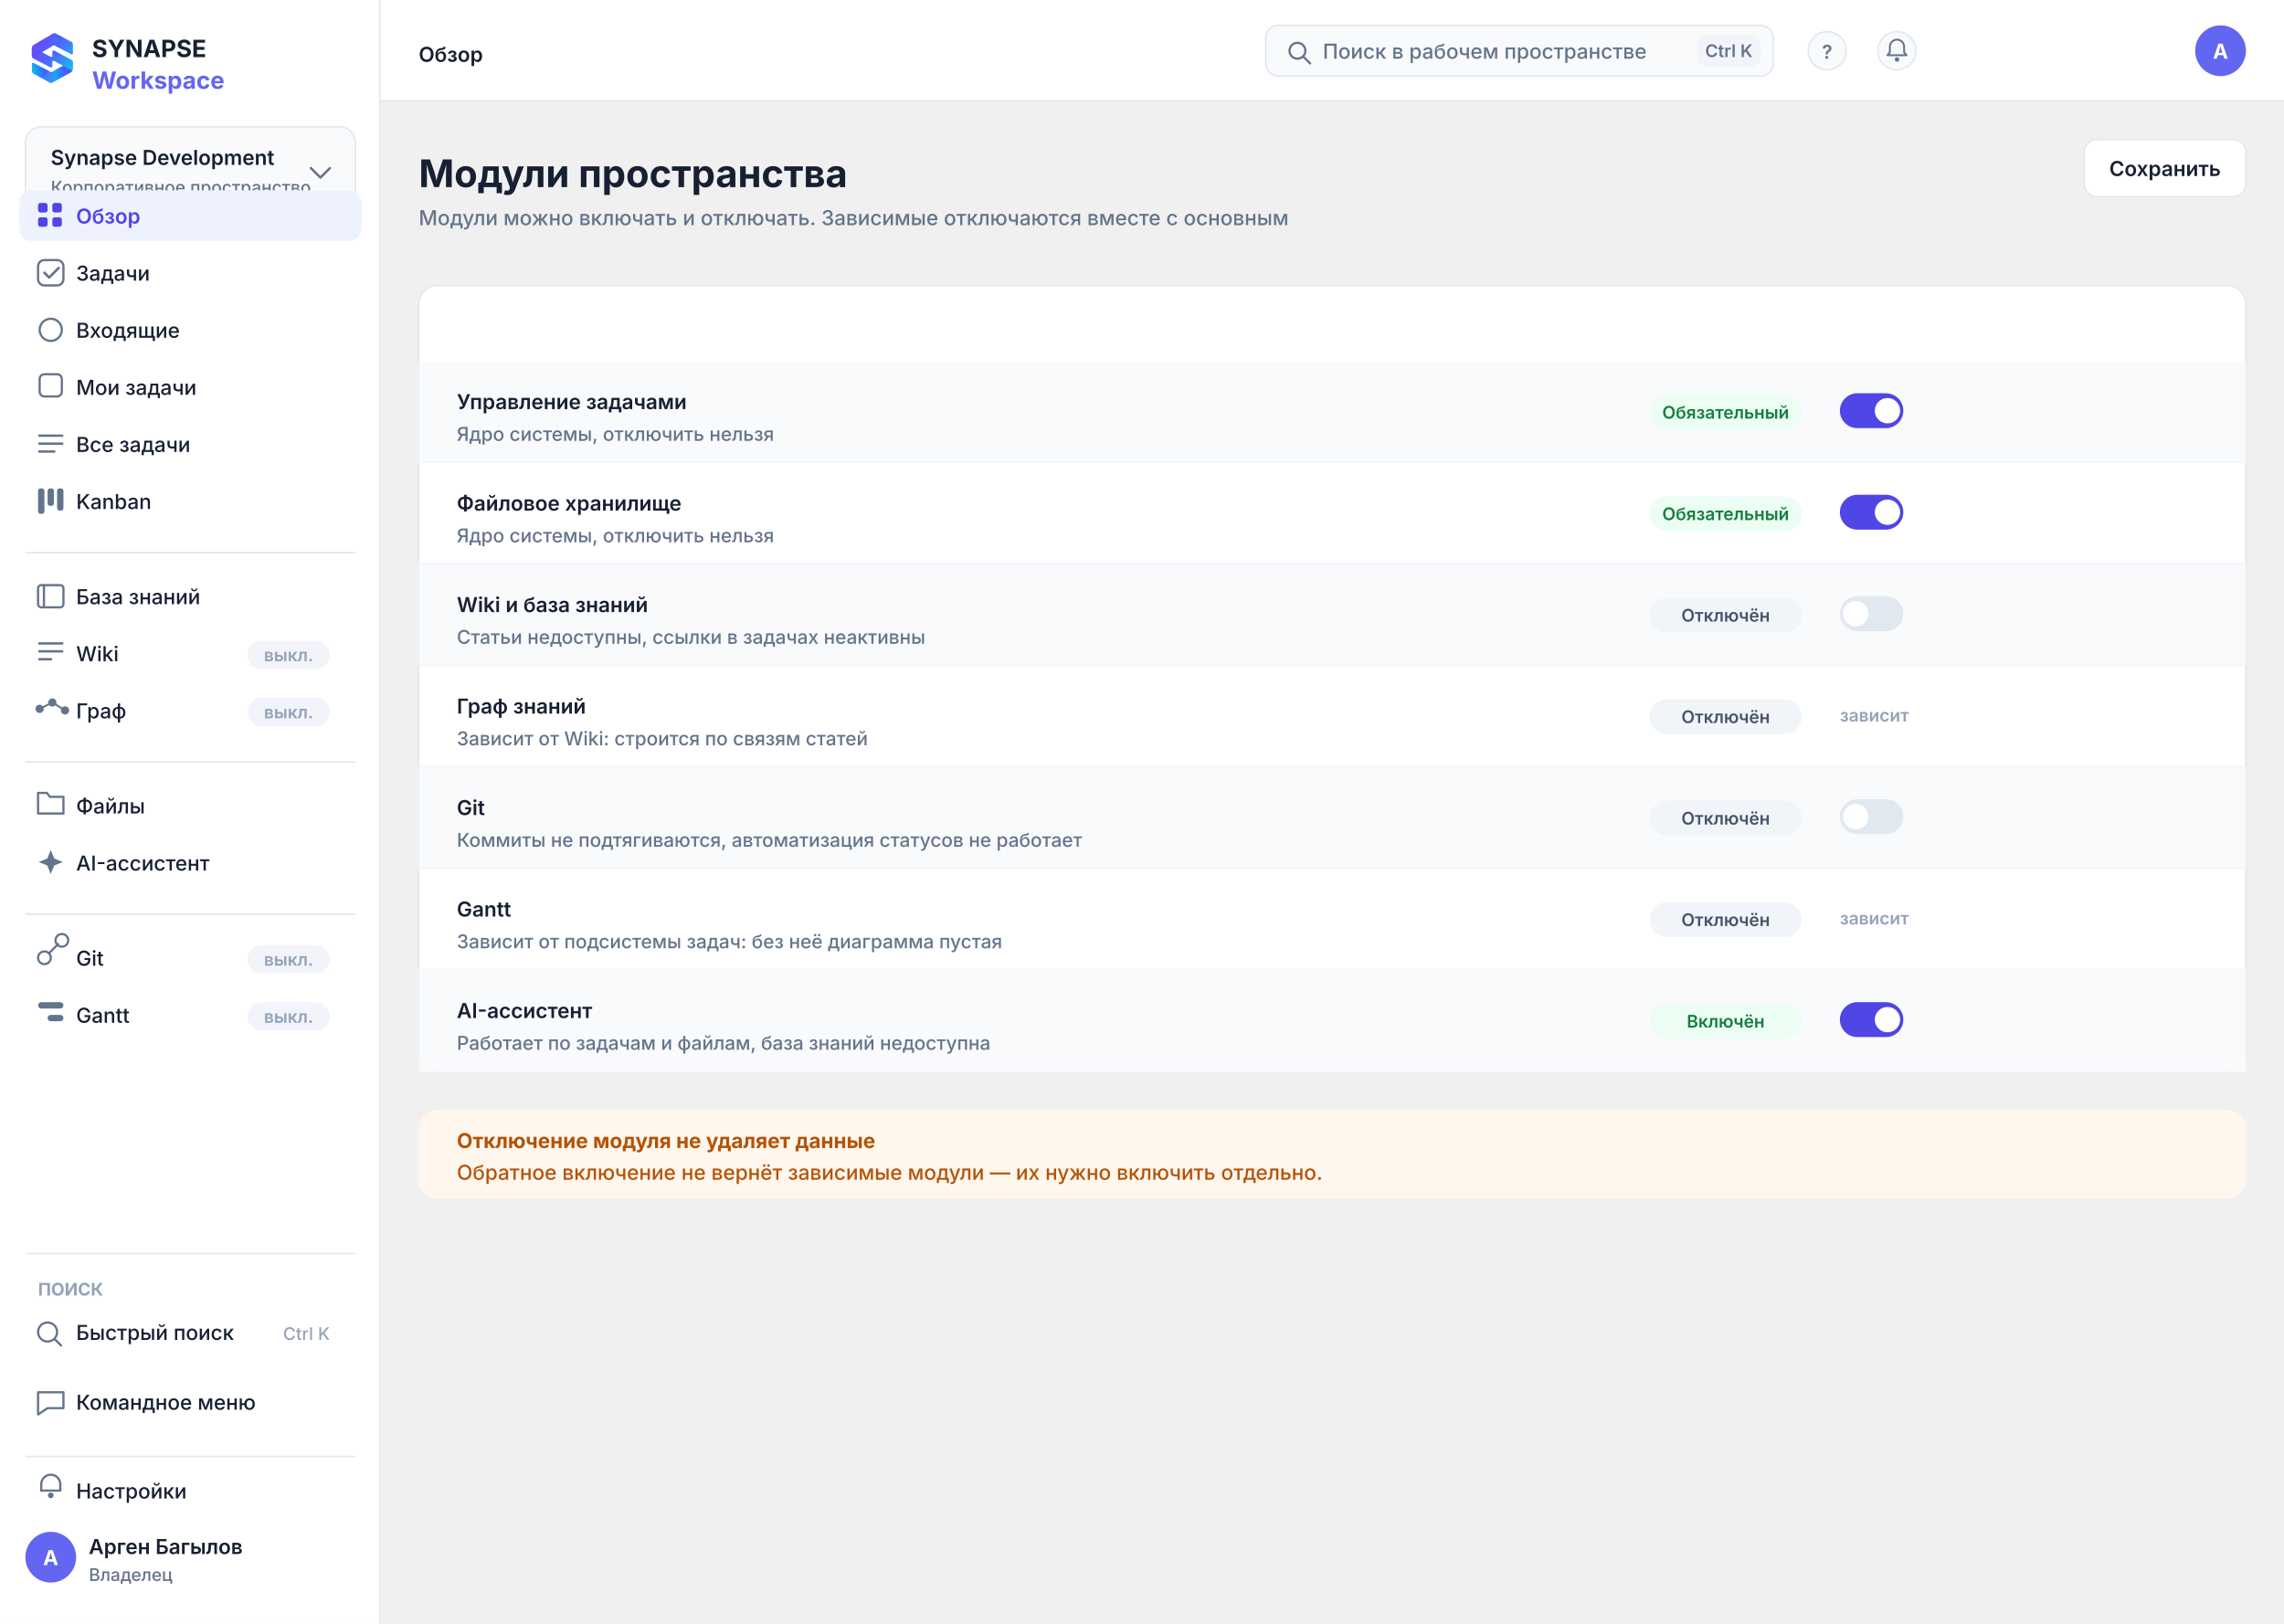
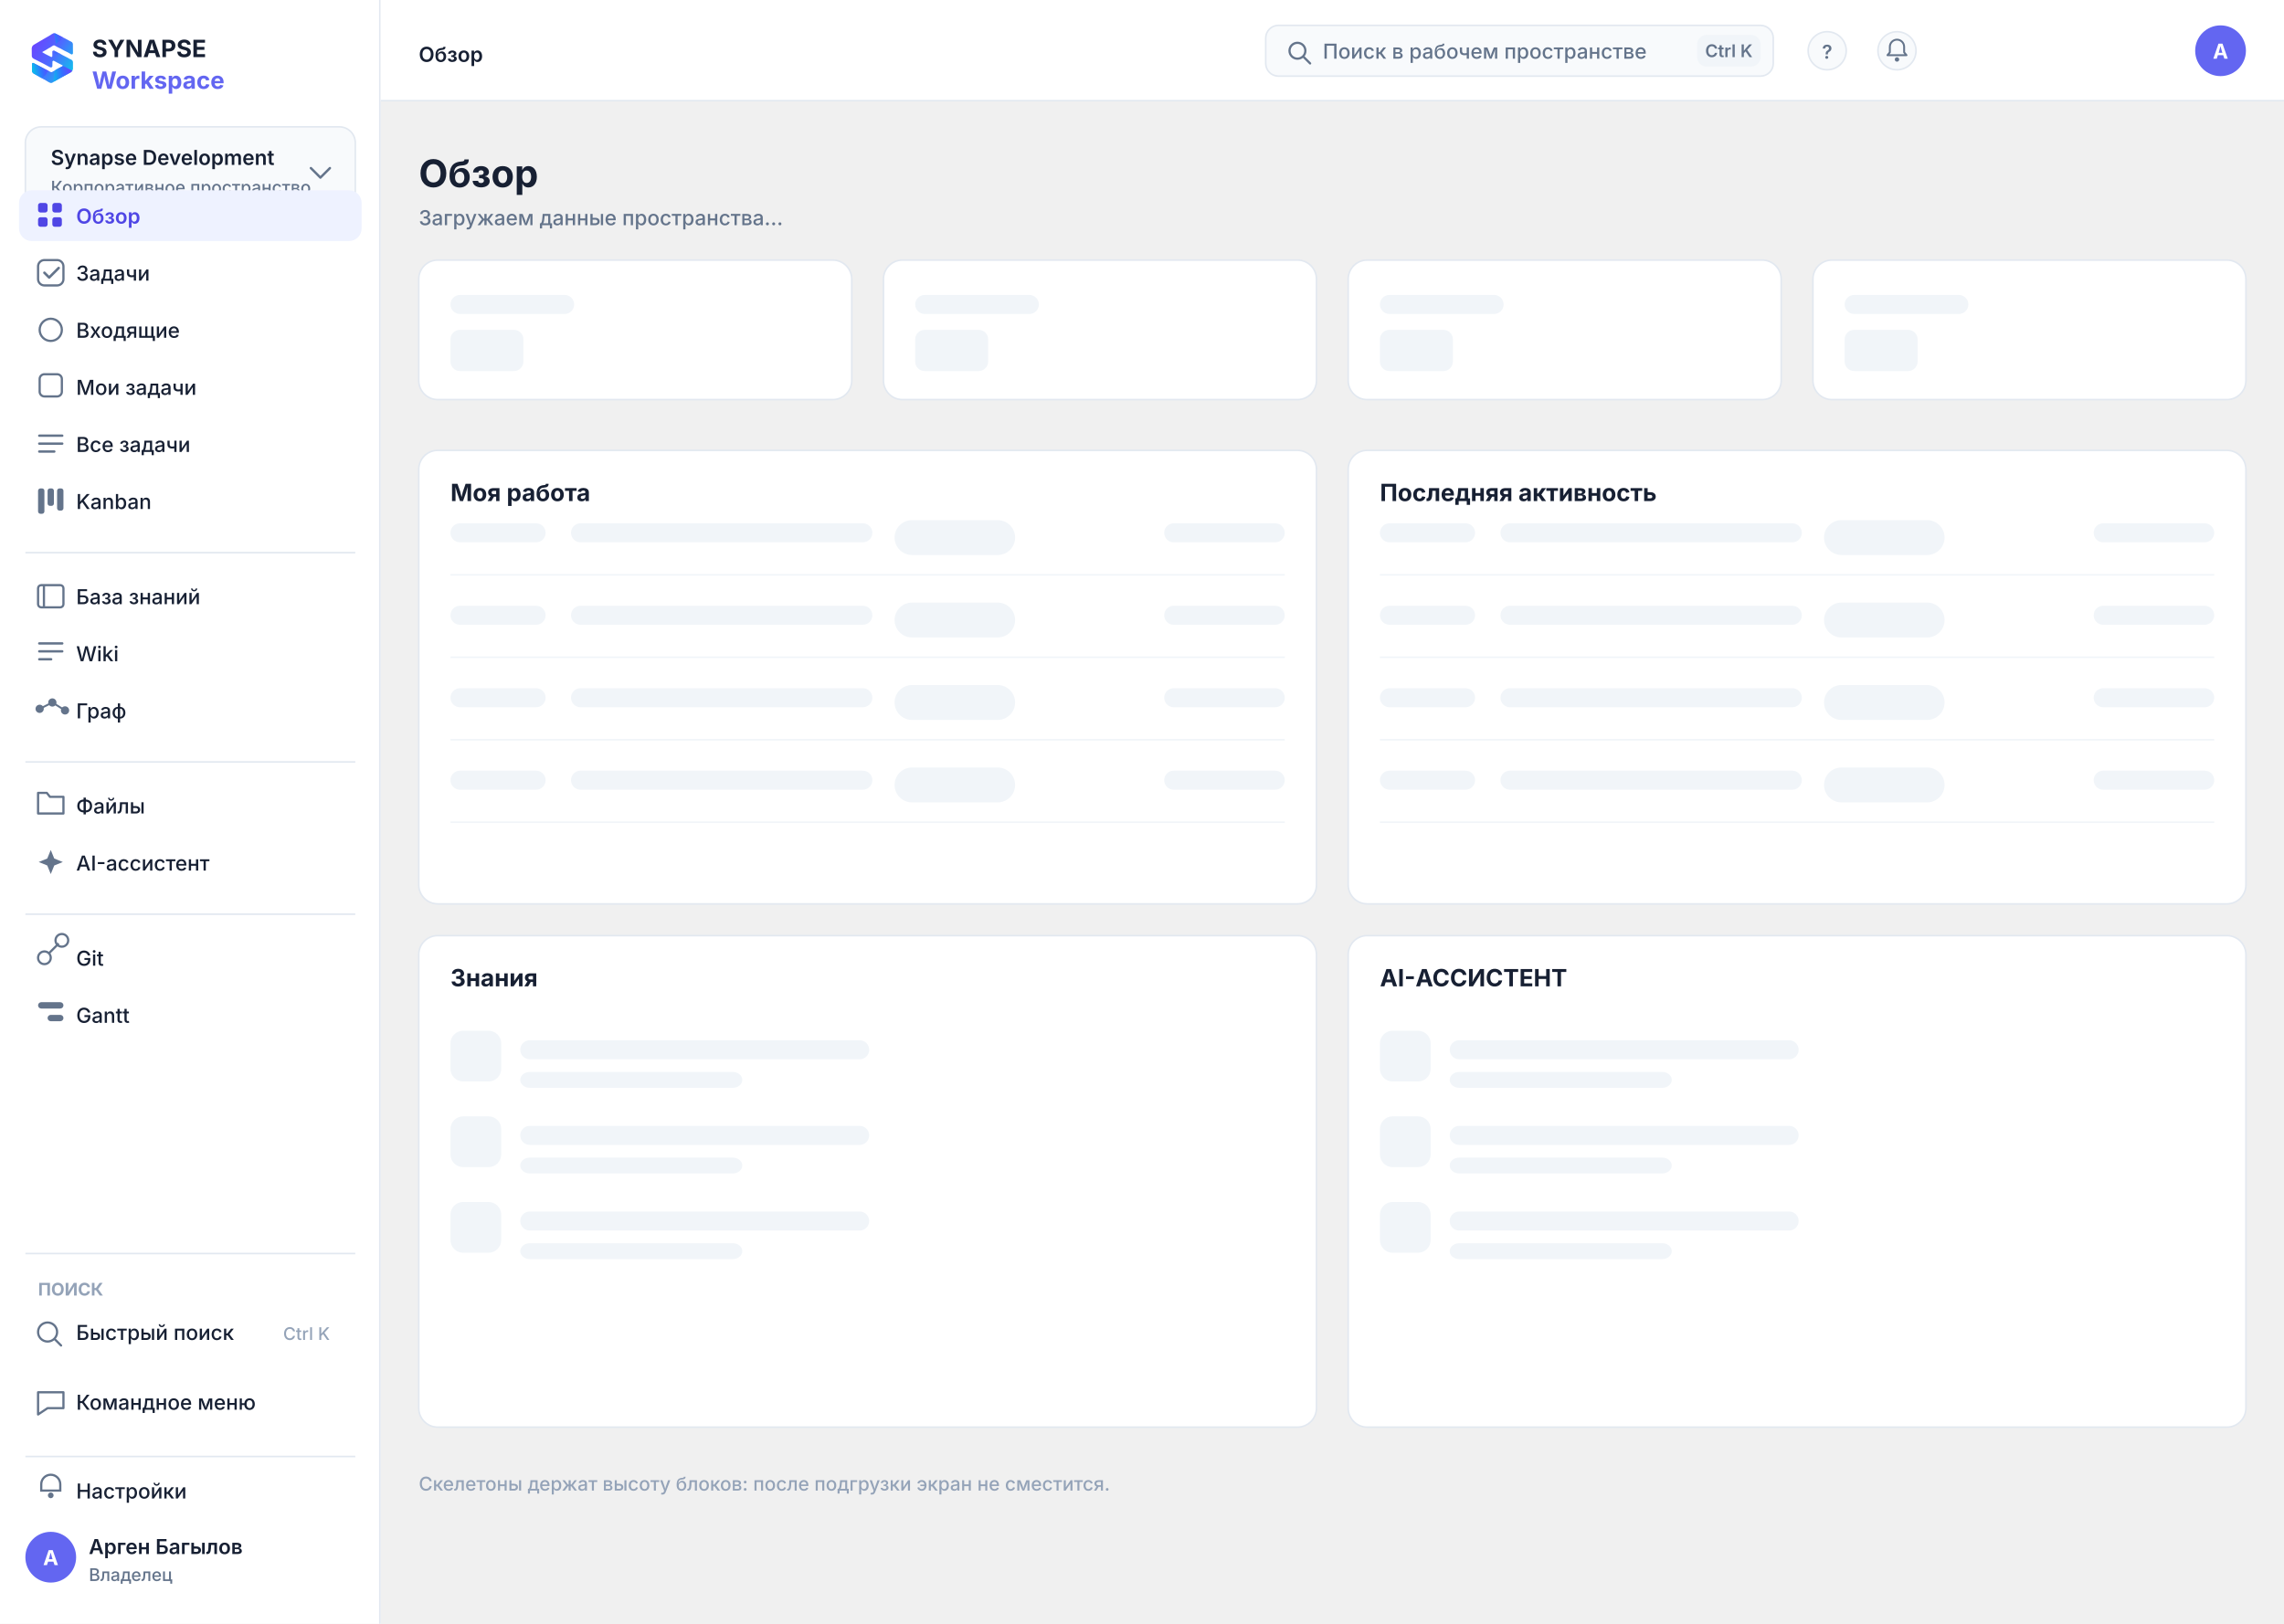
<svg xmlns="http://www.w3.org/2000/svg" width="1440" height="1024" viewBox="0 0 1440 1024" font-family="Inter, Arial, sans-serif">
  <defs>
    <linearGradient id="logoGrad" x1="0.000" y1="0.000" x2="1.106" y2="0.864">
      <stop offset="0" stop-color="#713BFF" />
      <stop offset="0.48" stop-color="#4E69FF" />
      <stop offset="1" stop-color="#00D7E8" />
    </linearGradient>
    <linearGradient id="logoGrad2" x1="-0.157" y1="0.025" x2="0.975" y2="-0.157">
      <stop offset="0" stop-color="#00CFE8" />
      <stop offset="0.52" stop-color="#356EFF" />
      <stop offset="1" stop-color="#7A35FF" />
    </linearGradient>
  </defs>
  <g id="sidebar">
    <rect id="sidebar-bg" x="0" y="0" width="240" height="1024" fill="#FFFFFF" />
    <rect id="sidebar-border" x="239" y="0" width="1" height="1024" fill="#E2E8F0" />
    <g id="brand-mark" transform="translate(20 21) scale(0.1912)">
      <g id="logo-mark" transform="translate(-2.75 -1.75)">
        <g id="logo-body" fill="url(#logoGrad)">
          <path id="logo-body-1" d="M75.75 1.75 L79.75 2.00 L84.25 4.00 L87.00 5.75 L105.50 15.00 L106.25 15.75 L121.00 23.00 L129.25 27.75 L130.50 28.00 L135.75 31.25 L137.50 34.00 L138.50 36.75 L138.75 68.00 L138.00 69.75 L135.75 71.50 L134.25 71.50 L132.50 70.75 L122.50 65.00 L109.75 58.75 L97.75 52.00 L90.50 48.75 L77.75 41.75 L76.50 41.50 L74.50 41.75 L72.00 43.00 L61.50 49.75 L60.00 50.25 L49.50 56.75 L38.25 63.00 L37.50 64.25 L46.75 69.75 L66.50 79.75 L68.25 80.00 L69.75 79.25 L70.75 77.25 L70.75 62.00 L71.75 60.25 L73.25 59.00 L76.50 58.75 L85.25 63.75 L94.25 68.00 L104.25 73.75 L120.75 82.00 L127.00 85.75 L134.00 89.00 L136.75 91.50 L138.00 93.75 L138.75 96.50 L138.75 119.00 L136.75 125.00 L135.00 127.50 L131.50 130.50 L81.50 158.00 L71.00 164.50 L68.25 165.50 L64.50 165.50 L58.50 162.75 L45.75 155.00 L41.00 152.75 L32.00 147.25 L9.00 134.50 L5.75 131.50 L4.00 128.00 L3.75 126.00 L4.00 101.25 L6.00 99.50 L8.00 99.50 L66.00 130.00 L69.25 129.75 L91.25 117.00 L103.50 110.75 L105.00 109.75 L105.75 108.50 L104.25 107.25 L77.00 93.00 L74.75 92.00 L73.75 92.00 L71.00 94.25 L70.75 111.25 L68.50 114.00 L65.00 114.25 L61.25 112.75 L41.50 102.00 L9.50 85.75 L6.25 83.50 L5.00 82.00 L4.00 80.50 L3.00 77.50 L2.75 50.75 L4.00 46.25 L5.00 44.25 L6.00 42.75 L9.00 40.00 L34.50 25.00 L37.25 23.75 L39.50 22.00 L61.00 9.75 L68.00 5.25 L74.00 2.00 L75.75 1.75 Z" />
        </g>
        <g id="logo-fold" fill="url(#logoGrad2)">
          <path id="logo-fold-1" d="M73.50 91.75 L75.75 92.00 L82.50 95.75 L83.75 95.75 L88.50 98.75 L91.25 99.75 L96.00 102.75 L104.50 107.00 L106.00 108.25 L106.00 109.25 L106.75 110.25 L112.00 112.00 L125.00 119.25 L130.50 121.75 L132.50 123.50 L134.25 124.25 L135.25 126.00 L137.25 123.50 L138.75 118.25 L138.75 96.50 L138.75 119.00 L136.75 125.00 L135.00 127.50 L131.50 130.50 L95.75 150.00 L77.25 160.75 L76.75 161.00 L77.00 159.75 L75.50 160.50 L75.25 160.00 L76.25 158.75 L75.75 158.25 L76.25 157.50 L75.75 157.00 L76.25 156.25 L75.75 155.75 L76.25 155.00 L75.75 154.25 L76.75 153.00 L76.25 152.50 L76.75 151.75 L76.25 151.25 L76.75 150.50 L76.25 149.75 L76.75 149.25 L76.25 147.00 L77.25 146.00 L76.75 145.25 L77.25 144.75 L76.75 144.00 L77.25 143.50 L76.75 142.75 L77.25 142.00 L76.75 141.50 L77.75 140.25 L77.25 139.50 L77.75 139.00 L77.25 138.25 L77.75 137.75 L77.25 137.00 L77.75 136.50 L77.25 134.25 L78.25 133.25 L77.75 132.50 L78.25 132.00 L78.00 128.25 L80.25 127.00 L81.00 126.00 L80.25 125.25 L79.25 125.25 L81.00 123.50 L80.00 123.50 L91.25 117.00 L103.50 110.75 L105.00 109.75 L105.75 108.50 L104.25 107.25 L77.00 93.00 L73.75 92.00 L71.00 94.25 L70.75 111.25 L68.50 114.00 L64.00 114.00 L68.00 114.00 L70.00 112.25 L70.75 110.75 L70.75 94.50 L71.50 93.25 L73.50 91.75 Z" />
          <path id="logo-fold-2" d="M6.75 99.25 L11.00 101.00 L66.00 130.00 L69.25 129.75 L66.25 130.50 L57.25 126.00 L57.25 127.00 L59.50 128.75 L59.00 129.00 L55.50 127.75 L53.25 128.75 L53.00 130.75 L52.50 130.75 L52.00 132.25 L52.00 133.75 L48.50 139.75 L38.75 147.00 L38.00 147.75 L38.50 149.25 L37.75 149.75 L35.75 148.75 L35.25 149.25 L9.00 134.50 L5.25 130.75 L4.00 128.00 L3.75 126.00 L3.75 102.00 L5.50 99.75 L6.75 99.25 Z" />
          <path id="logo-fold-3" d="M75.75 1.75 L79.75 2.00 L84.25 4.00 L117.75 21.50 L101.75 14.00 L102.00 15.00 L103.00 15.25 L103.00 15.75 L100.25 16.00 L99.50 17.00 L100.00 18.25 L99.50 19.00 L100.50 21.25 L101.75 21.25 L102.00 20.00 L102.75 21.50 L99.00 23.75 L97.00 26.00 L90.00 30.75 L84.75 35.50 L82.75 36.50 L83.00 34.75 L82.00 33.50 L82.50 33.00 L82.00 32.25 L82.50 31.50 L81.50 30.25 L82.00 29.75 L81.00 28.50 L81.50 27.75 L81.00 27.00 L81.50 26.50 L80.50 25.25 L81.00 24.50 L80.50 23.75 L81.00 23.25 L80.00 22.00 L80.50 21.25 L80.00 20.50 L80.50 20.00 L79.50 19.00 L79.75 16.50 L79.00 15.75 L79.25 13.50 L78.50 12.50 L78.75 11.50 L78.00 10.75 L78.25 8.25 L77.25 7.25 L77.75 6.75 L77.25 6.00 L77.75 5.25 L76.75 4.00 L77.50 2.50 L75.25 2.25 L72.50 3.00 L50.50 15.75 L71.50 3.25 L74.00 2.00 L75.75 1.75 Z" />
          <path id="logo-fold-4" d="M74.00 58.75 L77.25 59.00 L85.25 63.75 L94.25 68.00 L96.75 69.75 L119.50 81.50 L87.25 65.25 L86.25 65.75 L87.50 66.50 L87.50 67.50 L87.00 67.75 L87.00 70.75 L87.50 71.75 L87.00 72.00 L87.00 73.75 L87.00 72.00 L86.50 72.00 L86.50 73.75 L86.00 74.25 L85.25 73.25 L85.75 72.50 L83.50 69.00 L80.75 68.50 L80.75 68.00 L78.75 68.00 L77.00 66.00 L78.75 62.50 L80.00 62.50 L80.75 63.25 L81.50 63.25 L82.00 62.50 L76.00 59.00 L73.75 59.25 L72.50 60.00 L71.00 62.75 L70.75 78.50 L69.25 80.00 L66.25 80.00 L44.00 68.50 L37.50 64.75 L37.25 63.75 L38.00 63.25 L37.50 63.75 L38.00 64.75 L46.75 69.75 L66.50 79.75 L68.25 80.00 L69.75 79.25 L70.75 77.25 L70.75 62.00 L71.75 60.25 L74.00 58.75 Z" />
        </g>
      </g>
    </g>
    <text id="brand-line1" x="58" y="36" font-size="15" font-weight="700" fill="#172033">SYNAPSE</text>
    <text id="brand-line2" x="58" y="56" font-size="15" font-weight="700" fill="#6366F1">Workspace</text>
    <g id="workspace-switcher">
      <rect x="16" y="80" width="208" height="56" rx="10" fill="#F8FAFC" stroke="#E2E8F0" />
      <text x="32" y="104" font-size="13" font-weight="600" fill="#172033">Synapse Development</text>
      <text x="32" y="122" font-size="11" font-weight="500" fill="#64748B">Корпоративное пространство</text>
      <path d="M196 106l6 6 6-6" fill="none" stroke="#64748B" stroke-width="1.5" stroke-linecap="round" stroke-linejoin="round" />
    </g>
    <g id="nav-primary">
      <rect id="nav-overview" x="12" y="120" width="216" height="32" rx="8" fill="#EEF2FF" />
      <rect x="24" y="128" width="6" height="6" rx="1.5" fill="#4F46E5" />
      <rect x="33" y="128" width="6" height="6" rx="1.5" fill="#4F46E5" />
      <rect x="24" y="137" width="6" height="6" rx="1.5" fill="#4F46E5" />
      <rect x="33" y="137" width="6" height="6" rx="1.5" fill="#4F46E5" />
      <text x="48" y="141" font-size="13" font-weight="600" fill="#4F46E5">Обзор</text>
      <rect id="nav-tasks" x="24" y="164" width="16" height="16" rx="4" fill="none" stroke="#64748B" stroke-width="1.4" />
      <path d="M28 172l3 3 6-6" fill="none" stroke="#64748B" stroke-width="1.6" stroke-linecap="round" stroke-linejoin="round" />
      <text x="48" y="177" font-size="13" font-weight="500" fill="#172033">Задачи</text>
      <circle cx="32" cy="208" r="7" fill="none" stroke="#64748B" stroke-width="1.4" />
      <text x="48" y="213" font-size="13" font-weight="500" fill="#172033">Входящие</text>
      <rect x="25" y="236" width="14" height="14" rx="3" fill="none" stroke="#64748B" stroke-width="1.4" />
      <text x="48" y="249" font-size="13" font-weight="500" fill="#172033">Мои задачи</text>
      <rect x="24" y="274" width="16" height="1.5" rx="0.75" fill="#64748B" />
      <rect x="24" y="279" width="16" height="1.5" rx="0.75" fill="#64748B" />
      <rect x="24" y="284" width="11" height="1.5" rx="0.75" fill="#64748B" />
      <text x="48" y="285" font-size="13" font-weight="500" fill="#172033">Все задачи</text>
      <rect x="24" y="308" width="4" height="16" rx="1.5" fill="#64748B" />
      <rect x="30" y="308" width="4" height="11" rx="1.5" fill="#64748B" />
      <rect x="36" y="308" width="4" height="14" rx="1.5" fill="#64748B" />
      <text x="48" y="321" font-size="13" font-weight="500" fill="#172033">Kanban</text>
    </g>
    <rect id="divider-1" x="16" y="348" width="208" height="1" fill="#E2E8F0" />
    <g id="nav-knowledge">
      <rect x="24" y="369" width="16" height="14" rx="2" fill="none" stroke="#64748B" stroke-width="1.4" />
      <rect x="27" y="369" width="1.4" height="14" fill="#64748B" />
      <text x="48" y="381" font-size="13" font-weight="500" fill="#172033">База знаний</text>
      <rect x="24" y="405" width="16" height="1.5" rx="0.75" fill="#64748B" />
      <rect x="24" y="410" width="16" height="1.5" rx="0.75" fill="#64748B" />
      <rect x="24" y="415" width="9" height="1.5" rx="0.75" fill="#64748B" />
      <text x="48" y="417" font-size="13" font-weight="500" fill="#172033">Wiki</text>
-       <rect x="156" y="404" width="52" height="18" rx="9" fill="#F1F5F9" />
-       <text x="182" y="417" font-size="11" font-weight="600" fill="#94A3B8" text-anchor="middle">выкл.</text>
      <path d="M25 447l8-4 8 5" fill="none" stroke="#64748B" stroke-width="1.2" />
      <circle cx="25" cy="447" r="2.6" fill="#64748B" />
      <circle cx="33" cy="443" r="2.6" fill="#64748B" />
      <circle cx="41" cy="448" r="2.6" fill="#64748B" />
      <text x="48" y="453" font-size="13" font-weight="500" fill="#172033">Граф</text>
-       <rect x="156" y="440" width="52" height="18" rx="9" fill="#F1F5F9" />
-       <text x="182" y="453" font-size="11" font-weight="600" fill="#94A3B8" text-anchor="middle">выкл.</text>
    </g>
    <rect id="divider-2" x="16" y="480" width="208" height="1" fill="#E2E8F0" />
    <g id="nav-workspace">
      <path d="M24 500h5.5l2 2.5h8.5v10.5H24z" fill="none" stroke="#64748B" stroke-width="1.4" stroke-linejoin="round" />
      <text x="48" y="513" font-size="13" font-weight="500" fill="#172033">Файлы</text>
      <path d="M32 536l2.2 5.4 5.4 2.2-5.4 2.2-2.2 5.4-2.2-5.4-5.4-2.2 5.4-2.2z" fill="#64748B" />
      <text x="48" y="549" font-size="13" font-weight="500" fill="#172033">AI-ассистент</text>
    </g>
    <rect id="divider-3" x="16" y="576" width="208" height="1" fill="#E2E8F0" />
    <g id="nav-modules">
      <circle cx="28" cy="604" r="4" fill="none" stroke="#64748B" stroke-width="1.4" />
      <path d="M31 601l6-6" fill="none" stroke="#64748B" stroke-width="1.4" />
      <circle cx="39" cy="593" r="4" fill="none" stroke="#64748B" stroke-width="1.4" />
      <text x="48" y="609" font-size="13" font-weight="500" fill="#172033">Git</text>
-       <rect x="156" y="596" width="52" height="18" rx="9" fill="#F1F5F9" />
-       <text x="182" y="609" font-size="11" font-weight="600" fill="#94A3B8" text-anchor="middle">выкл.</text>
      <rect x="24" y="632" width="16" height="4" rx="2" fill="#64748B" />
      <rect x="30" y="640" width="10" height="4" rx="2" fill="#64748B" />
      <text x="48" y="645" font-size="13" font-weight="500" fill="#172033">Gantt</text>
-       <rect x="156" y="632" width="52" height="18" rx="9" fill="#F1F5F9" />
-       <text x="182" y="645" font-size="11" font-weight="600" fill="#94A3B8" text-anchor="middle">выкл.</text>
    </g>
    <rect id="divider-4" x="16" y="790" width="208" height="1" fill="#E2E8F0" />
    <text id="nav-search-label" x="24" y="817" font-size="11" font-weight="700" fill="#94A3B8">ПОИСК</text>
    <circle cx="30" cy="840" r="6" fill="none" stroke="#64748B" stroke-width="1.4" />
    <path d="M34.5 844.5l4 4" fill="none" stroke="#64748B" stroke-width="1.4" stroke-linecap="round" />
    <text x="48" y="845" font-size="13" font-weight="500" fill="#172033">Быстрый поиск</text>
    <text x="208" y="845" font-size="11" font-weight="500" fill="#94A3B8" text-anchor="end">Ctrl K</text>
    <path d="M24 878h16v10H30l-6 4z" fill="none" stroke="#64748B" stroke-width="1.4" stroke-linejoin="round" />
    <text x="48" y="889" font-size="13" font-weight="500" fill="#172033">Командное меню</text>
    <rect id="divider-5" x="16" y="918" width="208" height="1" fill="#E2E8F0" />
    <path d="M32 930a6 6 0 0 1 6 6v4h-12v-4a6 6 0 0 1 6-6z" fill="none" stroke="#64748B" stroke-width="1.4" />
    <circle cx="32" cy="943" r="1.8" fill="#64748B" />
    <text x="48" y="945" font-size="13" font-weight="500" fill="#172033">Настройки</text>
    <g id="sidebar-user">
      <circle cx="32" cy="982" r="16" fill="#6366F1" />
      <text x="32" y="987" font-size="13" font-weight="700" fill="#FFFFFF" text-anchor="middle">А</text>
      <text x="56" y="980" font-size="13" font-weight="600" fill="#172033">Арген Багылов</text>
      <text x="56" y="997" font-size="11" font-weight="500" fill="#64748B">Владелец</text>
    </g>
  </g>
  <g id="topbar">
    <rect id="topbar-bg" x="240" y="0" width="1200" height="64" fill="#FFFFFF" />
    <rect id="topbar-border" x="240" y="63" width="1200" height="1" fill="#E2E8F0" />
    <text id="topbar-title" x="264" y="39" font-size="13" font-weight="600" fill="#172033">Обзор</text>
    <g id="topbar-search">
      <rect x="798" y="16" width="320" height="32" rx="8" fill="#F8FAFC" stroke="#E2E8F0" />
      <circle cx="818" cy="32" r="5" fill="none" stroke="#64748B" stroke-width="1.4" />
      <path d="M822 36l4 4" fill="none" stroke="#64748B" stroke-width="1.4" stroke-linecap="round" />
      <text x="834" y="37" font-size="13" font-weight="500" fill="#64748B">Поиск в рабочем пространстве</text>
      <rect x="1070" y="22" width="40" height="20" rx="6" fill="#F1F5F9" />
      <text x="1090" y="36" font-size="11" font-weight="600" fill="#64748B" text-anchor="middle">Ctrl K</text>
    </g>
    <g id="topbar-help">
      <circle cx="1152" cy="32" r="12" fill="#F8FAFC" stroke="#E2E8F0" />
      <text x="1152" y="37" font-size="12" font-weight="600" fill="#64748B" text-anchor="middle">?</text>
    </g>
    <g id="topbar-notifications">
      <circle cx="1196" cy="32" r="12" fill="#F8FAFC" stroke="#E2E8F0" />
      <path d="M1196 25a4.5 4.5 0 0 0-4.5 4.5v3.5l-1.5 1.8h12l-1.5-1.8v-3.5a4.5 4.5 0 0 0-4.5-4.5z" fill="none" stroke="#64748B" stroke-width="1.2" stroke-linejoin="round" />
      <circle cx="1196" cy="37.5" r="1.4" fill="#64748B" />
    </g>
    <g id="topbar-user">
      <circle cx="1400" cy="32" r="16" fill="#6366F1" />
      <text x="1400" y="37" font-size="13" font-weight="700" fill="#FFFFFF" text-anchor="middle">А</text>
    </g>
  </g>
  <g id="content">
-     <text x="264" y="118" font-size="24" font-weight="700" fill="#172033">Модули пространства</text>
-     <text x="264" y="142" font-size="13" font-weight="500" fill="#64748B">Модули можно включать и отключать. Зависимые отключаются вместе с основным</text>
-     <rect x="1314" y="88" width="102" height="36" rx="8" fill="#FFFFFF" stroke="#E2E8F0" stroke-width="1" />
-     <text x="1365" y="111" font-size="13" font-weight="600" fill="#172033" text-anchor="middle">Сохранить</text>
-     <rect x="264" y="180" width="1152" height="496" rx="12" fill="#FFFFFF" stroke="#E2E8F0" stroke-width="1" />
-     <rect x="264" y="228" width="1152" height="64" fill="#F8FAFC" />
-     <text x="288" y="258" font-size="13" font-weight="600" fill="#172033">Управление задачами</text>
-     <text x="288" y="278" font-size="12" font-weight="500" fill="#64748B">Ядро системы, отключить нельзя</text>
-     <rect x="1040" y="249" width="96" height="22" rx="11" fill="#ECFDF3" />
-     <text x="1088" y="264" font-size="11" font-weight="600" fill="#15803D" text-anchor="middle">Обязательный</text>
-     <rect x="1160" y="248" width="40" height="22" rx="11" fill="#4F46E5" />
-     <circle cx="1190" cy="259" r="8" fill="#FFFFFF" />
-     <rect x="264" y="291" width="1152" height="1" fill="#F1F5F9" />
-     <text x="288" y="322" font-size="13" font-weight="600" fill="#172033">Файловое хранилище</text>
-     <text x="288" y="342" font-size="12" font-weight="500" fill="#64748B">Ядро системы, отключить нельзя</text>
-     <rect x="1040" y="313" width="96" height="22" rx="11" fill="#ECFDF3" />
-     <text x="1088" y="328" font-size="11" font-weight="600" fill="#15803D" text-anchor="middle">Обязательный</text>
-     <rect x="1160" y="312" width="40" height="22" rx="11" fill="#4F46E5" />
-     <circle cx="1190" cy="323" r="8" fill="#FFFFFF" />
-     <rect x="264" y="355" width="1152" height="1" fill="#F1F5F9" />
-     <rect x="264" y="356" width="1152" height="64" fill="#F8FAFC" />
-     <text x="288" y="386" font-size="13" font-weight="600" fill="#172033">Wiki и база знаний</text>
-     <text x="288" y="406" font-size="12" font-weight="500" fill="#64748B">Статьи недоступны, ссылки в задачах неактивны</text>
-     <rect x="1040" y="377" width="96" height="22" rx="11" fill="#F1F5F9" />
-     <text x="1088" y="392" font-size="11" font-weight="600" fill="#475569" text-anchor="middle">Отключён</text>
-     <rect x="1160" y="376" width="40" height="22" rx="11" fill="#E2E8F0" />
-     <circle cx="1170" cy="387" r="8" fill="#FFFFFF" />
-     <rect x="264" y="419" width="1152" height="1" fill="#F1F5F9" />
-     <text x="288" y="450" font-size="13" font-weight="600" fill="#172033">Граф знаний</text>
-     <text x="288" y="470" font-size="12" font-weight="500" fill="#64748B">Зависит от Wiki: строится по связям статей</text>
-     <rect x="1040" y="441" width="96" height="22" rx="11" fill="#F1F5F9" />
-     <text x="1088" y="456" font-size="11" font-weight="600" fill="#475569" text-anchor="middle">Отключён</text>
-     <text x="1160" y="455" font-size="11" font-weight="600" fill="#94A3B8">зависит</text>
-     <rect x="264" y="483" width="1152" height="1" fill="#F1F5F9" />
-     <rect x="264" y="484" width="1152" height="64" fill="#F8FAFC" />
-     <text x="288" y="514" font-size="13" font-weight="600" fill="#172033">Git</text>
-     <text x="288" y="534" font-size="12" font-weight="500" fill="#64748B">Коммиты не подтягиваются, автоматизация статусов не работает</text>
-     <rect x="1040" y="505" width="96" height="22" rx="11" fill="#F1F5F9" />
-     <text x="1088" y="520" font-size="11" font-weight="600" fill="#475569" text-anchor="middle">Отключён</text>
-     <rect x="1160" y="504" width="40" height="22" rx="11" fill="#E2E8F0" />
-     <circle cx="1170" cy="515" r="8" fill="#FFFFFF" />
-     <rect x="264" y="547" width="1152" height="1" fill="#F1F5F9" />
-     <text x="288" y="578" font-size="13" font-weight="600" fill="#172033">Gantt</text>
-     <text x="288" y="598" font-size="12" font-weight="500" fill="#64748B">Зависит от подсистемы задач: без неё диаграмма пустая</text>
-     <rect x="1040" y="569" width="96" height="22" rx="11" fill="#F1F5F9" />
-     <text x="1088" y="584" font-size="11" font-weight="600" fill="#475569" text-anchor="middle">Отключён</text>
-     <text x="1160" y="583" font-size="11" font-weight="600" fill="#94A3B8">зависит</text>
-     <rect x="264" y="611" width="1152" height="1" fill="#F1F5F9" />
-     <rect x="264" y="612" width="1152" height="64" fill="#F8FAFC" />
-     <text x="288" y="642" font-size="13" font-weight="600" fill="#172033">AI-ассистент</text>
-     <text x="288" y="662" font-size="12" font-weight="500" fill="#64748B">Работает по задачам и файлам, база знаний недоступна</text>
-     <rect x="1040" y="633" width="96" height="22" rx="11" fill="#ECFDF3" />
-     <text x="1088" y="648" font-size="11" font-weight="600" fill="#15803D" text-anchor="middle">Включён</text>
-     <rect x="1160" y="632" width="40" height="22" rx="11" fill="#4F46E5" />
-     <circle cx="1190" cy="643" r="8" fill="#FFFFFF" />
-     <rect x="264" y="700" width="1152" height="56" rx="12" fill="#FFF7ED" />
-     <text x="288" y="724" font-size="13" font-weight="700" fill="#B45309">Отключение модуля не удаляет данные</text>
-     <text x="288" y="744" font-size="13" font-weight="500" fill="#B45309">Обратное включение не вернёт зависимые модули — их нужно включить отдельно.</text>
+     <text x="264" y="118" font-size="24" font-weight="700" fill="#172033">Обзор</text>
+     <text x="264" y="142" font-size="13" font-weight="500" fill="#64748B">Загружаем данные пространства…</text>
+     <rect x="264" y="164" width="273" height="88" rx="12" fill="#FFFFFF" stroke="#E2E8F0" stroke-width="1" />
+     <rect x="284" y="186" width="78" height="12" rx="6" fill="#F1F5F9" />
+     <rect x="284" y="208" width="46" height="26" rx="6" fill="#F1F5F9" />
+     <rect x="557" y="164" width="273" height="88" rx="12" fill="#FFFFFF" stroke="#E2E8F0" stroke-width="1" />
+     <rect x="577" y="186" width="78" height="12" rx="6" fill="#F1F5F9" />
+     <rect x="577" y="208" width="46" height="26" rx="6" fill="#F1F5F9" />
+     <rect x="850" y="164" width="273" height="88" rx="12" fill="#FFFFFF" stroke="#E2E8F0" stroke-width="1" />
+     <rect x="870" y="186" width="78" height="12" rx="6" fill="#F1F5F9" />
+     <rect x="870" y="208" width="46" height="26" rx="6" fill="#F1F5F9" />
+     <rect x="1143" y="164" width="273" height="88" rx="12" fill="#FFFFFF" stroke="#E2E8F0" stroke-width="1" />
+     <rect x="1163" y="186" width="78" height="12" rx="6" fill="#F1F5F9" />
+     <rect x="1163" y="208" width="46" height="26" rx="6" fill="#F1F5F9" />
+     <rect x="264" y="284" width="566" height="286" rx="12" fill="#FFFFFF" stroke="#E2E8F0" stroke-width="1" />
+     <text x="284" y="316" font-size="15" font-weight="700" fill="#172033">Моя работа</text>
+     <rect x="284" y="330" width="60" height="12" rx="6" fill="#F1F5F9" />
+     <rect x="360" y="330" width="190" height="12" rx="6" fill="#F1F5F9" />
+     <rect x="564" y="328" width="76" height="22" rx="11" fill="#F1F5F9" />
+     <rect x="734" y="330" width="76" height="12" rx="6" fill="#F1F5F9" />
+     <rect x="284" y="362" width="526" height="1" fill="#F1F5F9" />
+     <rect x="284" y="382" width="60" height="12" rx="6" fill="#F1F5F9" />
+     <rect x="360" y="382" width="190" height="12" rx="6" fill="#F1F5F9" />
+     <rect x="564" y="380" width="76" height="22" rx="11" fill="#F1F5F9" />
+     <rect x="734" y="382" width="76" height="12" rx="6" fill="#F1F5F9" />
+     <rect x="284" y="414" width="526" height="1" fill="#F1F5F9" />
+     <rect x="284" y="434" width="60" height="12" rx="6" fill="#F1F5F9" />
+     <rect x="360" y="434" width="190" height="12" rx="6" fill="#F1F5F9" />
+     <rect x="564" y="432" width="76" height="22" rx="11" fill="#F1F5F9" />
+     <rect x="734" y="434" width="76" height="12" rx="6" fill="#F1F5F9" />
+     <rect x="284" y="466" width="526" height="1" fill="#F1F5F9" />
+     <rect x="284" y="486" width="60" height="12" rx="6" fill="#F1F5F9" />
+     <rect x="360" y="486" width="190" height="12" rx="6" fill="#F1F5F9" />
+     <rect x="564" y="484" width="76" height="22" rx="11" fill="#F1F5F9" />
+     <rect x="734" y="486" width="76" height="12" rx="6" fill="#F1F5F9" />
+     <rect x="284" y="518" width="526" height="1" fill="#F1F5F9" />
+     <rect x="850" y="284" width="566" height="286" rx="12" fill="#FFFFFF" stroke="#E2E8F0" stroke-width="1" />
+     <text x="870" y="316" font-size="15" font-weight="700" fill="#172033">Последняя активность</text>
+     <rect x="870" y="330" width="60" height="12" rx="6" fill="#F1F5F9" />
+     <rect x="946" y="330" width="190" height="12" rx="6" fill="#F1F5F9" />
+     <rect x="1150" y="328" width="76" height="22" rx="11" fill="#F1F5F9" />
+     <rect x="1320" y="330" width="76" height="12" rx="6" fill="#F1F5F9" />
+     <rect x="870" y="362" width="526" height="1" fill="#F1F5F9" />
+     <rect x="870" y="382" width="60" height="12" rx="6" fill="#F1F5F9" />
+     <rect x="946" y="382" width="190" height="12" rx="6" fill="#F1F5F9" />
+     <rect x="1150" y="380" width="76" height="22" rx="11" fill="#F1F5F9" />
+     <rect x="1320" y="382" width="76" height="12" rx="6" fill="#F1F5F9" />
+     <rect x="870" y="414" width="526" height="1" fill="#F1F5F9" />
+     <rect x="870" y="434" width="60" height="12" rx="6" fill="#F1F5F9" />
+     <rect x="946" y="434" width="190" height="12" rx="6" fill="#F1F5F9" />
+     <rect x="1150" y="432" width="76" height="22" rx="11" fill="#F1F5F9" />
+     <rect x="1320" y="434" width="76" height="12" rx="6" fill="#F1F5F9" />
+     <rect x="870" y="466" width="526" height="1" fill="#F1F5F9" />
+     <rect x="870" y="486" width="60" height="12" rx="6" fill="#F1F5F9" />
+     <rect x="946" y="486" width="190" height="12" rx="6" fill="#F1F5F9" />
+     <rect x="1150" y="484" width="76" height="22" rx="11" fill="#F1F5F9" />
+     <rect x="1320" y="486" width="76" height="12" rx="6" fill="#F1F5F9" />
+     <rect x="870" y="518" width="526" height="1" fill="#F1F5F9" />
+     <rect x="264" y="590" width="566" height="310" rx="12" fill="#FFFFFF" stroke="#E2E8F0" stroke-width="1" />
+     <text x="284" y="622" font-size="15" font-weight="700" fill="#172033">Знания</text>
+     <rect x="284" y="650" width="32" height="32" rx="8" fill="#F1F5F9" />
+     <rect x="328" y="656" width="220" height="12" rx="6" fill="#F1F5F9" />
+     <rect x="328" y="676" width="140" height="10" rx="6" fill="#F1F5F9" />
+     <rect x="284" y="704" width="32" height="32" rx="8" fill="#F1F5F9" />
+     <rect x="328" y="710" width="220" height="12" rx="6" fill="#F1F5F9" />
+     <rect x="328" y="730" width="140" height="10" rx="6" fill="#F1F5F9" />
+     <rect x="284" y="758" width="32" height="32" rx="8" fill="#F1F5F9" />
+     <rect x="328" y="764" width="220" height="12" rx="6" fill="#F1F5F9" />
+     <rect x="328" y="784" width="140" height="10" rx="6" fill="#F1F5F9" />
+     <rect x="850" y="590" width="566" height="310" rx="12" fill="#FFFFFF" stroke="#E2E8F0" stroke-width="1" />
+     <text x="870" y="622" font-size="15" font-weight="700" fill="#172033">AI-АССИСТЕНТ</text>
+     <rect x="870" y="650" width="32" height="32" rx="8" fill="#F1F5F9" />
+     <rect x="914" y="656" width="220" height="12" rx="6" fill="#F1F5F9" />
+     <rect x="914" y="676" width="140" height="10" rx="6" fill="#F1F5F9" />
+     <rect x="870" y="704" width="32" height="32" rx="8" fill="#F1F5F9" />
+     <rect x="914" y="710" width="220" height="12" rx="6" fill="#F1F5F9" />
+     <rect x="914" y="730" width="140" height="10" rx="6" fill="#F1F5F9" />
+     <rect x="870" y="758" width="32" height="32" rx="8" fill="#F1F5F9" />
+     <rect x="914" y="764" width="220" height="12" rx="6" fill="#F1F5F9" />
+     <rect x="914" y="784" width="140" height="10" rx="6" fill="#F1F5F9" />
+     <text x="264" y="940" font-size="12" font-weight="500" fill="#94A3B8">Скелетоны держат высоту блоков: после подгрузки экран не сместится.</text>
  </g>
</svg>
